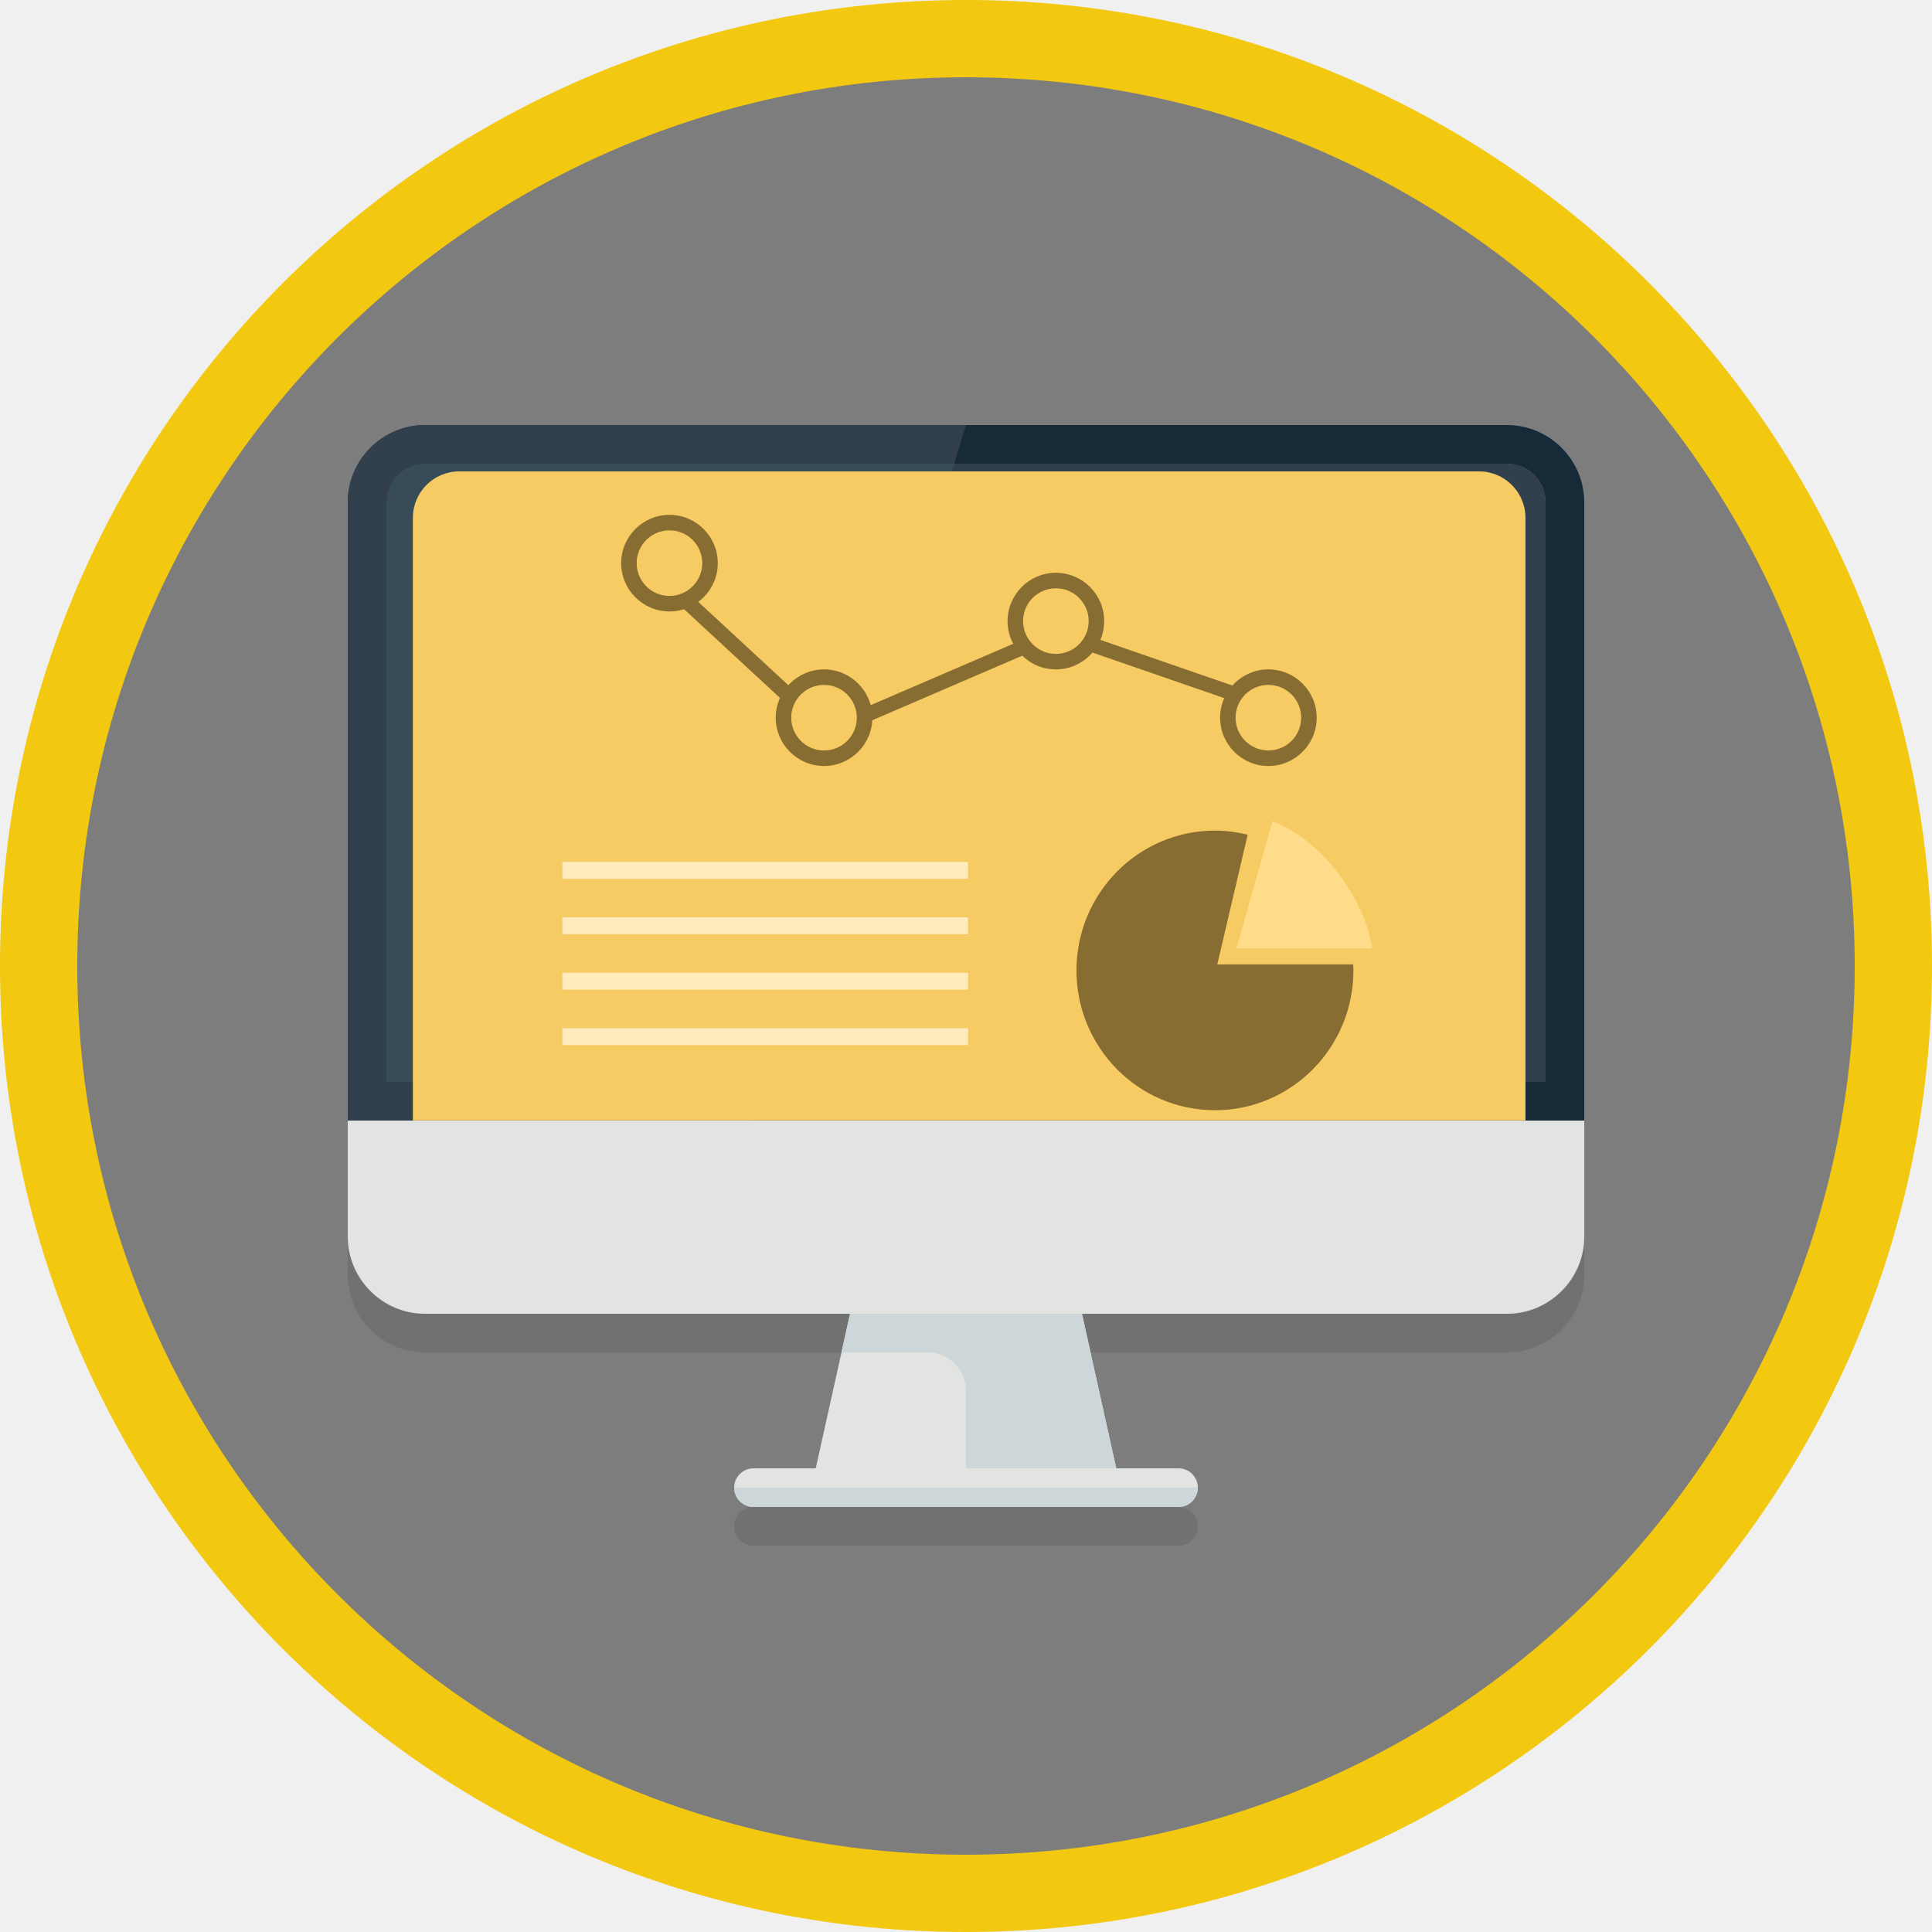
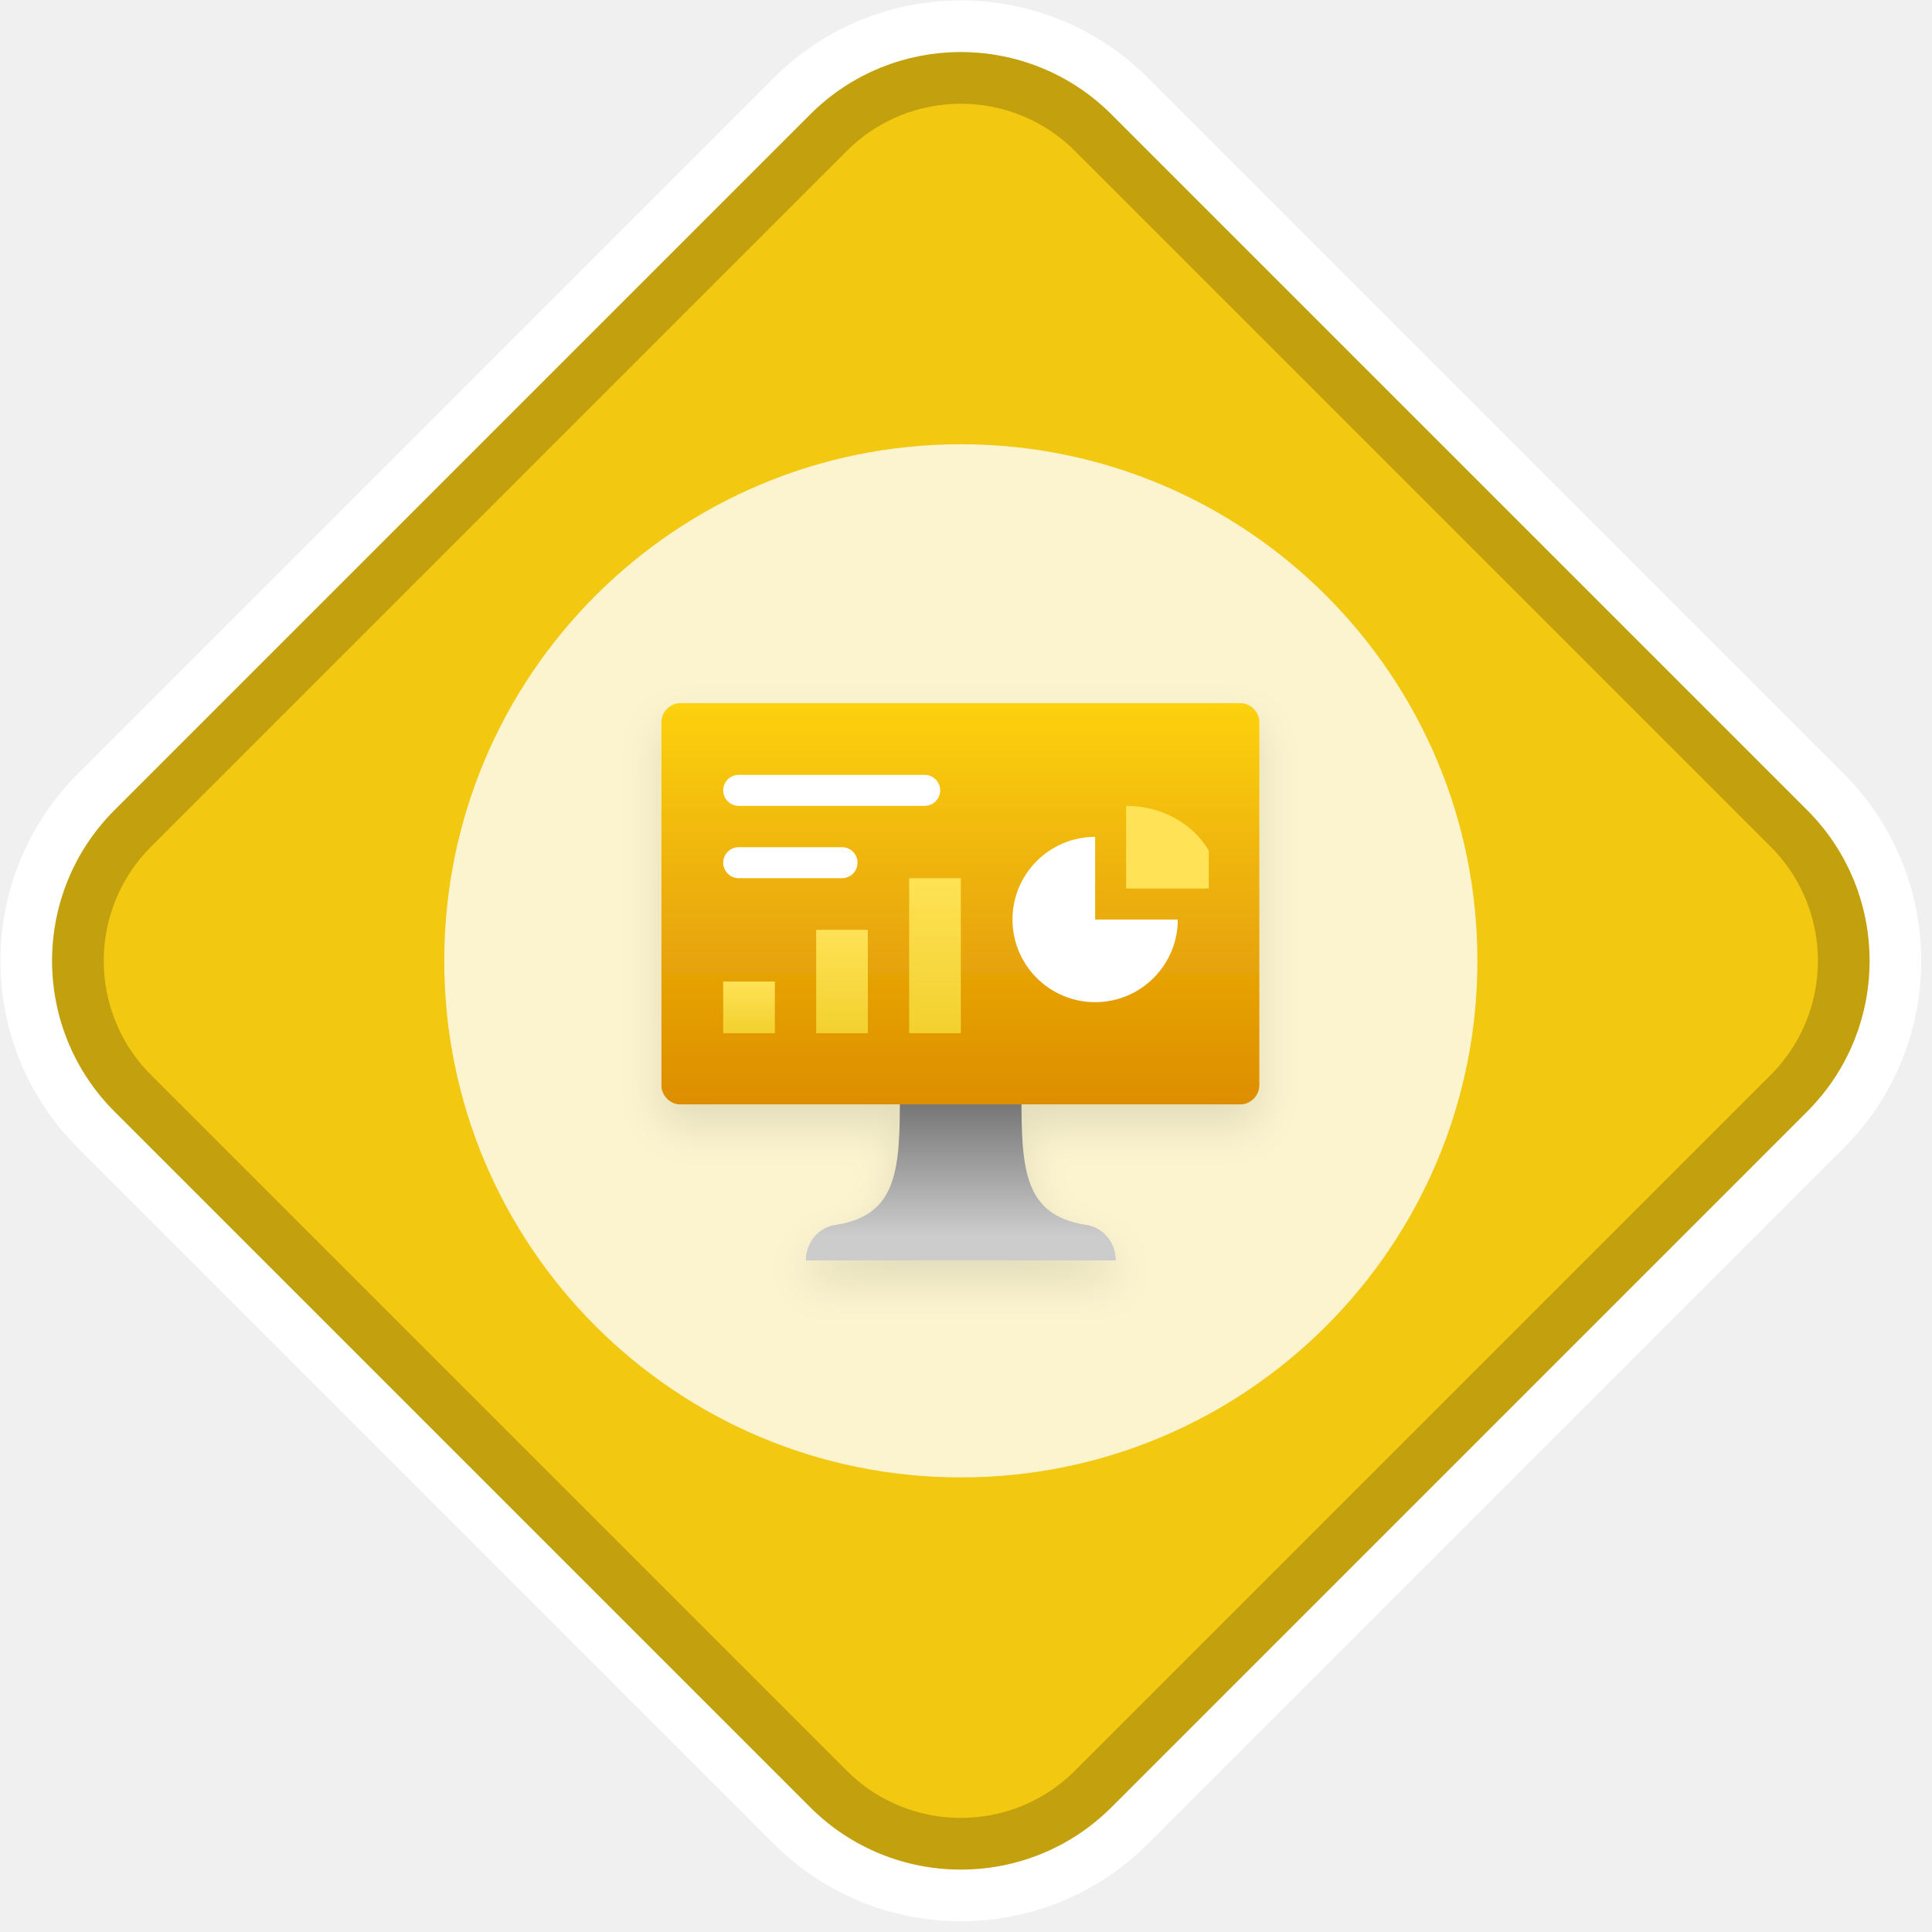
- <svg xmlns="http://www.w3.org/2000/svg" xmlns:xlink="http://www.w3.org/1999/xlink" width="100px" height="100px" viewBox="0 0 100 100" version="1.1">
+ <svg xmlns="http://www.w3.org/2000/svg" xmlns:xlink="http://www.w3.org/1999/xlink" width="187px" height="187px" viewBox="0 0 187 187" version="1.1">
  <defs>
-     <rect id="path-1" x="0" y="0" width="96" height="96" rx="48" />
-     <filter x="-6.2%" y="-7.1%" width="112.5%" height="114.3%" filterUnits="objectBoundingBox" id="filter-3">
+     <path d="M15.082,82.417 L82.417,15.082 C90.471,7.028 103.529,7.028 111.583,15.082 L178.918,82.417 C186.972,90.471 186.972,103.529 178.918,111.583 L111.583,178.918 C103.529,186.972 90.471,186.972 82.417,178.918 L15.082,111.583 C7.028,103.529 7.028,90.471 15.082,82.417 Z" id="path-1" />
+     <path d="M50,100 C22.386,100 0,77.614 0,50 C0,22.386 22.386,0 50,0 C77.614,0 100,22.386 100,50 C100,77.614 77.614,100 50,100 Z" id="path-3" />
+     <filter x="-20.7%" y="-22.2%" width="141.4%" height="144.4%" filterUnits="objectBoundingBox" id="filter-5">
      <feOffset dx="0" dy="2" in="SourceAlpha" result="shadowOffsetOuter1" />
-       <feColorMatrix values="0 0 0 0 0   0 0 0 0 0   0 0 0 0 0  0 0 0 0.096 0" type="matrix" in="shadowOffsetOuter1" result="shadowMatrixOuter1" />
+       <feGaussianBlur stdDeviation="2" in="shadowOffsetOuter1" result="shadowBlurOuter1" />
+       <feColorMatrix values="0 0 0 0 0   0 0 0 0 0   0 0 0 0 0  0 0 0 0.1 0" type="matrix" in="shadowBlurOuter1" result="shadowMatrixOuter1" />
      <feMerge>
        <feMergeNode in="shadowMatrixOuter1" />
        <feMergeNode in="SourceGraphic" />
      </feMerge>
    </filter>
+     <linearGradient x1="50%" y1="100%" x2="50%" y2="0%" id="linearGradient-6">
+       <stop stop-color="#CCCCCC" offset="15%" />
+       <stop stop-color="#707070" offset="100%" />
+     </linearGradient>
+     <polygon id="path-7" points="0 0.043 57.908 0.043 57.908 38.913 0 38.913" />
+     <linearGradient x1="50%" y1="-7.84%" x2="50%" y2="136.747%" id="linearGradient-9">
+       <stop stop-color="#FFD70F" offset="0%" />
+       <stop stop-color="#EEB309" offset="34%" />
+       <stop stop-color="#DC8C03" offset="77%" />
+       <stop stop-color="#D57D01" offset="100%" />
+     </linearGradient>
+     <path d="M0,8 C0,12.418 3.582,16 8,16 L8,16 C12.418,16 16,12.418 16,8 L16,8 L8,8 L8,0 C3.582,0 0,3.582 0,8 L0,8 Z" id="path-10" />
+     <path d="M0,8 L9,8 C9,3.582 4.971,0 0,0 L0,0 L0,8 Z" id="path-12" />
+     <linearGradient x1="5.22955744e-05%" y1="0.053%" x2="5.22955744e-05%" y2="129.568%" id="linearGradient-14">
+       <stop stop-color="#FFE256" offset="0%" />
+       <stop stop-color="#EECB22" offset="100%" />
+     </linearGradient>
+     <linearGradient x1="5.22955744e-05%" y1="0.053%" x2="5.22955744e-05%" y2="129.568%" id="linearGradient-15">
+       <stop stop-color="#FFE256" offset="0%" />
+       <stop stop-color="#EECB22" offset="100%" />
+     </linearGradient>
+     <linearGradient x1="5.22955744e-05%" y1="0.053%" x2="5.22955744e-05%" y2="129.568%" id="linearGradient-16">
+       <stop stop-color="#FFE256" offset="0%" />
+       <stop stop-color="#EECB22" offset="100%" />
+     </linearGradient>
  </defs>
-   <g id="Badges" stroke="none" stroke-width="1" fill="none" fill-rule="evenodd">
-     <g id="Create-Reports-with-Power-BI-Desktop" transform="translate(-50, -260)">
-       <g id="Create-Reports-with-Power-BI-Desktop/get-data-with-power-bi-desktop" transform="translate(50, 260)">
-         <g id="Mask" transform="translate(2, 2)">
-           <mask id="mask-2" fill="white">
-             <use xlink:href="#path-1" />
-           </mask>
-           <use fill="#7D7D7D" xlink:href="#path-1" />
-           <g id="Monitor" filter="url(#filter-3)" mask="url(#mask-2)">
-             <g transform="translate(16, 20)">
-               <path d="M0,36 L0,42 C0,44.2 1.8,46 4,46 L60,46 C62.2,46 64,44.2 64,42 L64,36 L0,36" id="Fill-1285" fill="#E1E4E1" />
-               <path d="M4,0 C1.8,0 0,1.8 0,4 L0,36 L64,36 L64,4 C64,1.8 62.2,0 60,0 L4,0 Z M60,2 C61.103,2 62,2.897 62,4 L62,34 L2,34 L2,4 C2,2.897 2.897,2 4,2 L60,2 L60,2 Z" id="Fill-1287" fill="#182A37" />
-               <path d="M2,4 C2,2.897 2.897,2 4,2 L60,2 C61.103,2 62,2.897 62,4 L62,34 L2,34 L2,4" id="Fill-1288" fill="#30404D" />
-               <path d="M4,2 L31.389,2 L21.611,34 L2,34 L2,4 C2,2.897 2.897,2 4,2" id="Fill-1289" fill="#384B58" />
-               <path d="M4,0 L32,0 L31.389,2 L4,2 C2.897,2 2,2.897 2,4 L2,34 L21.611,34 L21,36 L0,36 L0,4 C0,1.8 1.8,0 4,0" id="Fill-1290" fill="#30404D" />
-               <polyline id="Fill-1291" fill="#E1E4E1" points="40 55 24 55 26 46 38 46 40 55" />
-               <path d="M40,55 L38,46 L26,46 L25.555,48 L30,48 C31.105,48 32,48.895 32,50 L32,55 L40,55" id="Fill-1292" fill="#CDD6D8" />
-               <path d="M44,55 C44,55.55 43.55,56 43,56 L21,56 C20.45,56 20,55.55 20,55 C20,54.45 20.45,54 21,54 L43,54 C43.55,54 44,54.45 44,55" id="Fill-1293" fill="#E1E4E1" />
-               <path d="M21,56 L43,56 C43.55,56 44,55.55 44,55 L20,55 C20,55.55 20.45,56 21,56" id="Fill-1294" fill="#CDD6D8" />
-               <path d="M3.371,4.799 C3.371,3.476 4.447,2.399 5.77,2.399 L58.558,2.399 C59.88,2.399 60.957,3.476 60.957,4.799 L60.957,35.992 L3.371,35.992 L3.371,4.799" id="Fill-1417" fill="#F7CB64" />
+   <g id="Badges-2.0" stroke="none" stroke-width="1" fill="none" fill-rule="evenodd">
+     <g id="Ignite---Trophies-1" transform="translate(-70, -687)">
+       <g id="Ignite---Trophies/get-data-with-power-bi-desktop" transform="translate(113, 730)">
+         <g id="Get-data-with-Power-BI-Desktop">
+           <g id="Plate/Diamond">
+             <g id="BG" stroke-width="1" fill-rule="evenodd" transform="translate(-47, -47)">
+               <mask id="mask-2" fill="white">
+                 <use xlink:href="#path-1" />
+               </mask>
+               <path stroke="#FFFFFF" stroke-width="5" d="M13.314,80.649 L80.649,13.314 C89.679,4.284 104.321,4.284 113.351,13.314 L180.686,80.649 C189.716,89.679 189.716,104.321 180.686,113.351 L113.351,180.686 C104.321,189.716 89.679,189.716 80.649,180.686 L13.314,113.351 C4.284,104.321 4.284,89.679 13.314,80.649 Z" />
+               <g id="Color-/-PowerBI" mask="url(#mask-2)" fill="#F2C811">
+                 <g transform="translate(0.498825, 0.498825)" id="Rectangle">
+                   <rect x="0" y="0" width="193" height="193" />
+                 </g>
+               </g>
+             </g>
+             <path d="M-30.15,37.184 C-37.228,44.262 -37.228,55.738 -30.15,62.816 L37.184,130.15 C44.262,137.228 55.738,137.228 62.816,130.15 L130.15,62.816 C137.228,55.738 137.228,44.262 130.15,37.184 L62.816,-30.15 C55.738,-37.228 44.262,-37.228 37.184,-30.15 L-30.15,37.184 Z" id="Inner-Rim" stroke="#000000" stroke-width="5" opacity="0.2" />
+             <path d="M50,100 C22.386,100 0,77.614 0,50 C0,22.386 22.386,0 50,0 C77.614,0 100,22.386 100,50 C100,77.614 77.614,100 50,100 Z" id="White" fill="#FFFFFF" fill-rule="evenodd" opacity="0.8" />
+           </g>
+           <g id="Icon">
+             <mask id="mask-4" fill="white">
+               <use xlink:href="#path-3" />
+             </mask>
+             <g id="BG-Mask" opacity="0.8" />
+           </g>
+           <g id="Group-20" filter="url(#filter-5)" transform="translate(21, 25)">
+             <g id="Group-17">
+               <path d="M41.033,50.544 C35.1,49.577 34.867,45.153 34.867,38 L23.1,38 C23.1,45.153 22.9,49.577 16.967,50.544 C15.27,50.739 13.99,52.231 14,54 L44,54 C44.01,52.231 42.73,50.739 41.033,50.544 Z" id="Path" fill="url(#linearGradient-6)" fill-rule="nonzero" />
+               <g id="Group-7">
+                 <g id="Group-3">
+                   <mask id="mask-8" fill="white">
+                     <use xlink:href="#path-7" />
+                   </mask>
+                   <g id="Clip-2" />
+                   <path d="M1.918,0.043 L55.99,0.043 C57.049,0.043 57.908,0.907 57.908,1.974 L57.908,36.981 C57.908,38.048 57.049,38.913 55.99,38.913 L1.918,38.913 C0.859,38.913 -8.4548105e-05,38.048 -8.4548105e-05,36.981 L-8.4548105e-05,1.974 C-8.4548105e-05,0.907 0.859,0.043 1.918,0.043" id="Fill-1" fill="url(#linearGradient-9)" mask="url(#mask-8)" />
+                 </g>
+               </g>
+             </g>
+             <g id="Group-11" transform="translate(34, 13)">
+               <mask id="mask-11" fill="white">
+                 <use xlink:href="#path-10" />
+               </mask>
+               <g id="Clip-10" />
+               <polygon id="Fill-9" fill="#FFFFFF" mask="url(#mask-11)" points="-1 17 17 17 17 -1 -1 -1" />
+             </g>
+             <g id="Group-14" transform="translate(45, 10)">
+               <mask id="mask-13" fill="white">
+                 <use xlink:href="#path-12" />
+               </mask>
+               <g id="Clip-13" />
+               <polygon id="Fill-12" fill="#FFE256" mask="url(#mask-13)" points="-1 9 8 9 8 0 -1 0" />
+             </g>
+             <g id="Computer" transform="translate(6, 7)" fill-rule="nonzero">
+               <rect id="Rectangle" fill="#FFFFFF" x="0" y="0" width="21" height="3" rx="1.5" />
+               <rect id="Rectangle" fill="#FFFFFF" x="0" y="7" width="13" height="3" rx="1.5" />
+               <rect id="Rectangle" fill="url(#linearGradient-14)" x="0" y="20" width="5" height="5" />
+               <rect id="Rectangle" fill="url(#linearGradient-15)" x="9" y="15" width="5" height="10" />
+               <rect id="Rectangle" fill="url(#linearGradient-16)" x="18" y="10" width="5" height="15" />
            </g>
          </g>
-           <g id="Paper" mask="url(#mask-2)">
-             <g transform="translate(26.25, 24)">
-               <g id="Lines" transform="translate(0.746534, 18.31692)">
-                 <polygon id="Rectangle-path" fill="#FFEBBC" fill-rule="nonzero" points="0.108 0.296 21.108 0.296 21.108 1.169 0.108 1.169" />
-                 <polygon id="Rectangle-path" fill="#FFEBBC" fill-rule="nonzero" points="0.108 3.165 21.108 3.165 21.108 4.038 0.108 4.038" />
-                 <polygon id="Rectangle-path" fill="#FFEBBC" fill-rule="nonzero" points="0.108 6.034 21.108 6.034 21.108 6.908 0.108 6.908" />
-                 <polygon id="Rectangle-path" fill="#FFEBBC" fill-rule="nonzero" points="0.108 8.903 21.108 8.903 21.108 9.776 0.108 9.776" />
-               </g>
-               <g id="Pie" transform="translate(27.11111, 15.77778)">
-                 <path d="M7.646,8.139 L7.617,8.263 L7.646,8.139 L7.555,8.139 L7.646,8.139 L9.219,1.426 C8.675,1.293 8.11,1.215 7.525,1.215 C3.566,1.215 0.357,4.454 0.357,8.451 C0.357,12.447 3.566,15.687 7.525,15.687 C11.484,15.687 14.692,12.447 14.692,8.451 C14.692,8.346 14.683,8.243 14.679,8.139 L7.646,8.139 Z" id="Shape" fill="#876D31" fill-rule="nonzero" />
-                 <path d="M8.639,7.314 L10.502,0.729 C13.375,1.826 15.433,5.237 15.659,7.314 L8.639,7.314 Z" id="Shape" fill="#FFDC8A" fill-rule="nonzero" />
-               </g>
-               <g id="Graph" transform="translate(3.75, 0)">
-                 <path d="M2.652,5.648 C1.273,5.648 0.152,4.526 0.152,3.148 C0.152,1.769 1.273,0.648 2.652,0.648 C4.03,0.648 5.152,1.769 5.152,3.148 C5.152,4.526 4.03,5.648 2.652,5.648 Z M2.652,1.45 C1.716,1.45 0.954,2.212 0.954,3.147 C0.954,4.084 1.716,4.845 2.652,4.845 C3.588,4.845 4.349,4.084 4.349,3.147 C4.349,2.212 3.588,1.45 2.652,1.45 Z" id="Shape" fill="#876D31" fill-rule="nonzero" />
-                 <path d="M10.652,13.648 C9.273,13.648 8.152,12.526 8.152,11.148 C8.152,9.769 9.273,8.648 10.652,8.648 C12.03,8.648 13.152,9.769 13.152,11.148 C13.152,12.526 12.03,13.648 10.652,13.648 Z M10.652,9.45 C9.716,9.45 8.954,10.211 8.954,11.147 C8.954,12.084 9.716,12.845 10.652,12.845 C11.588,12.845 12.349,12.084 12.349,11.147 C12.349,10.211 11.588,9.45 10.652,9.45 Z" id="Shape" fill="#876D31" fill-rule="nonzero" />
-                 <path d="M22.652,8.648 C21.273,8.648 20.152,7.526 20.152,6.148 C20.152,4.769 21.273,3.648 22.652,3.648 C24.03,3.648 25.152,4.769 25.152,6.148 C25.152,7.526 24.03,8.648 22.652,8.648 Z M22.652,4.45 C21.716,4.45 20.954,5.211 20.954,6.147 C20.954,7.084 21.716,7.845 22.652,7.845 C23.588,7.845 24.349,7.084 24.349,6.147 C24.349,5.212 23.588,4.45 22.652,4.45 Z" id="Shape" fill="#876D31" fill-rule="nonzero" />
-                 <path d="M33.652,13.648 C32.273,13.648 31.152,12.526 31.152,11.148 C31.152,9.769 32.273,8.648 33.652,8.648 C35.03,8.648 36.152,9.769 36.152,11.148 C36.152,12.526 35.03,13.648 33.652,13.648 Z M33.652,9.45 C32.716,9.45 31.954,10.211 31.954,11.147 C31.954,12.084 32.716,12.845 33.652,12.845 C34.588,12.845 35.349,12.084 35.349,11.147 C35.349,10.211 34.588,9.45 33.652,9.45 Z" id="Shape" fill="#876D31" fill-rule="nonzero" />
-                 <polygon id="Rectangle-path" fill="#876D31" fill-rule="nonzero" transform="translate(6.206693, 7.591814) rotate(45) translate(-6.206693, -7.591814) " points="2.718 7.339 9.725 7.066 9.695 7.845 2.688 8.118" />
-                 <polygon id="Rectangle-path" fill="#876D31" fill-rule="nonzero" transform="translate(16.64466, 9.366303) rotate(65.03918) translate(-16.64466, -9.366303) " points="16.399 4.889 17.151 4.866 16.89 13.844 16.138 13.867" />
-                 <polygon id="Rectangle-path" fill="#876D31" fill-rule="nonzero" transform="translate(28.21251, 8.645995) rotate(20.48831) translate(-28.21251, -8.645995) " points="24.178 8.369 32.267 8.168 32.247 8.923 24.158 9.124" />
-               </g>
-             </g>
-           </g>
-         </g>
-         <g id="Power-BI-Border" stroke="#F2C811" stroke-width="4">
-           <rect id="Azure-Border" x="2" y="2" width="96" height="96" rx="48" />
        </g>
      </g>
    </g>
  </g>
</svg>
